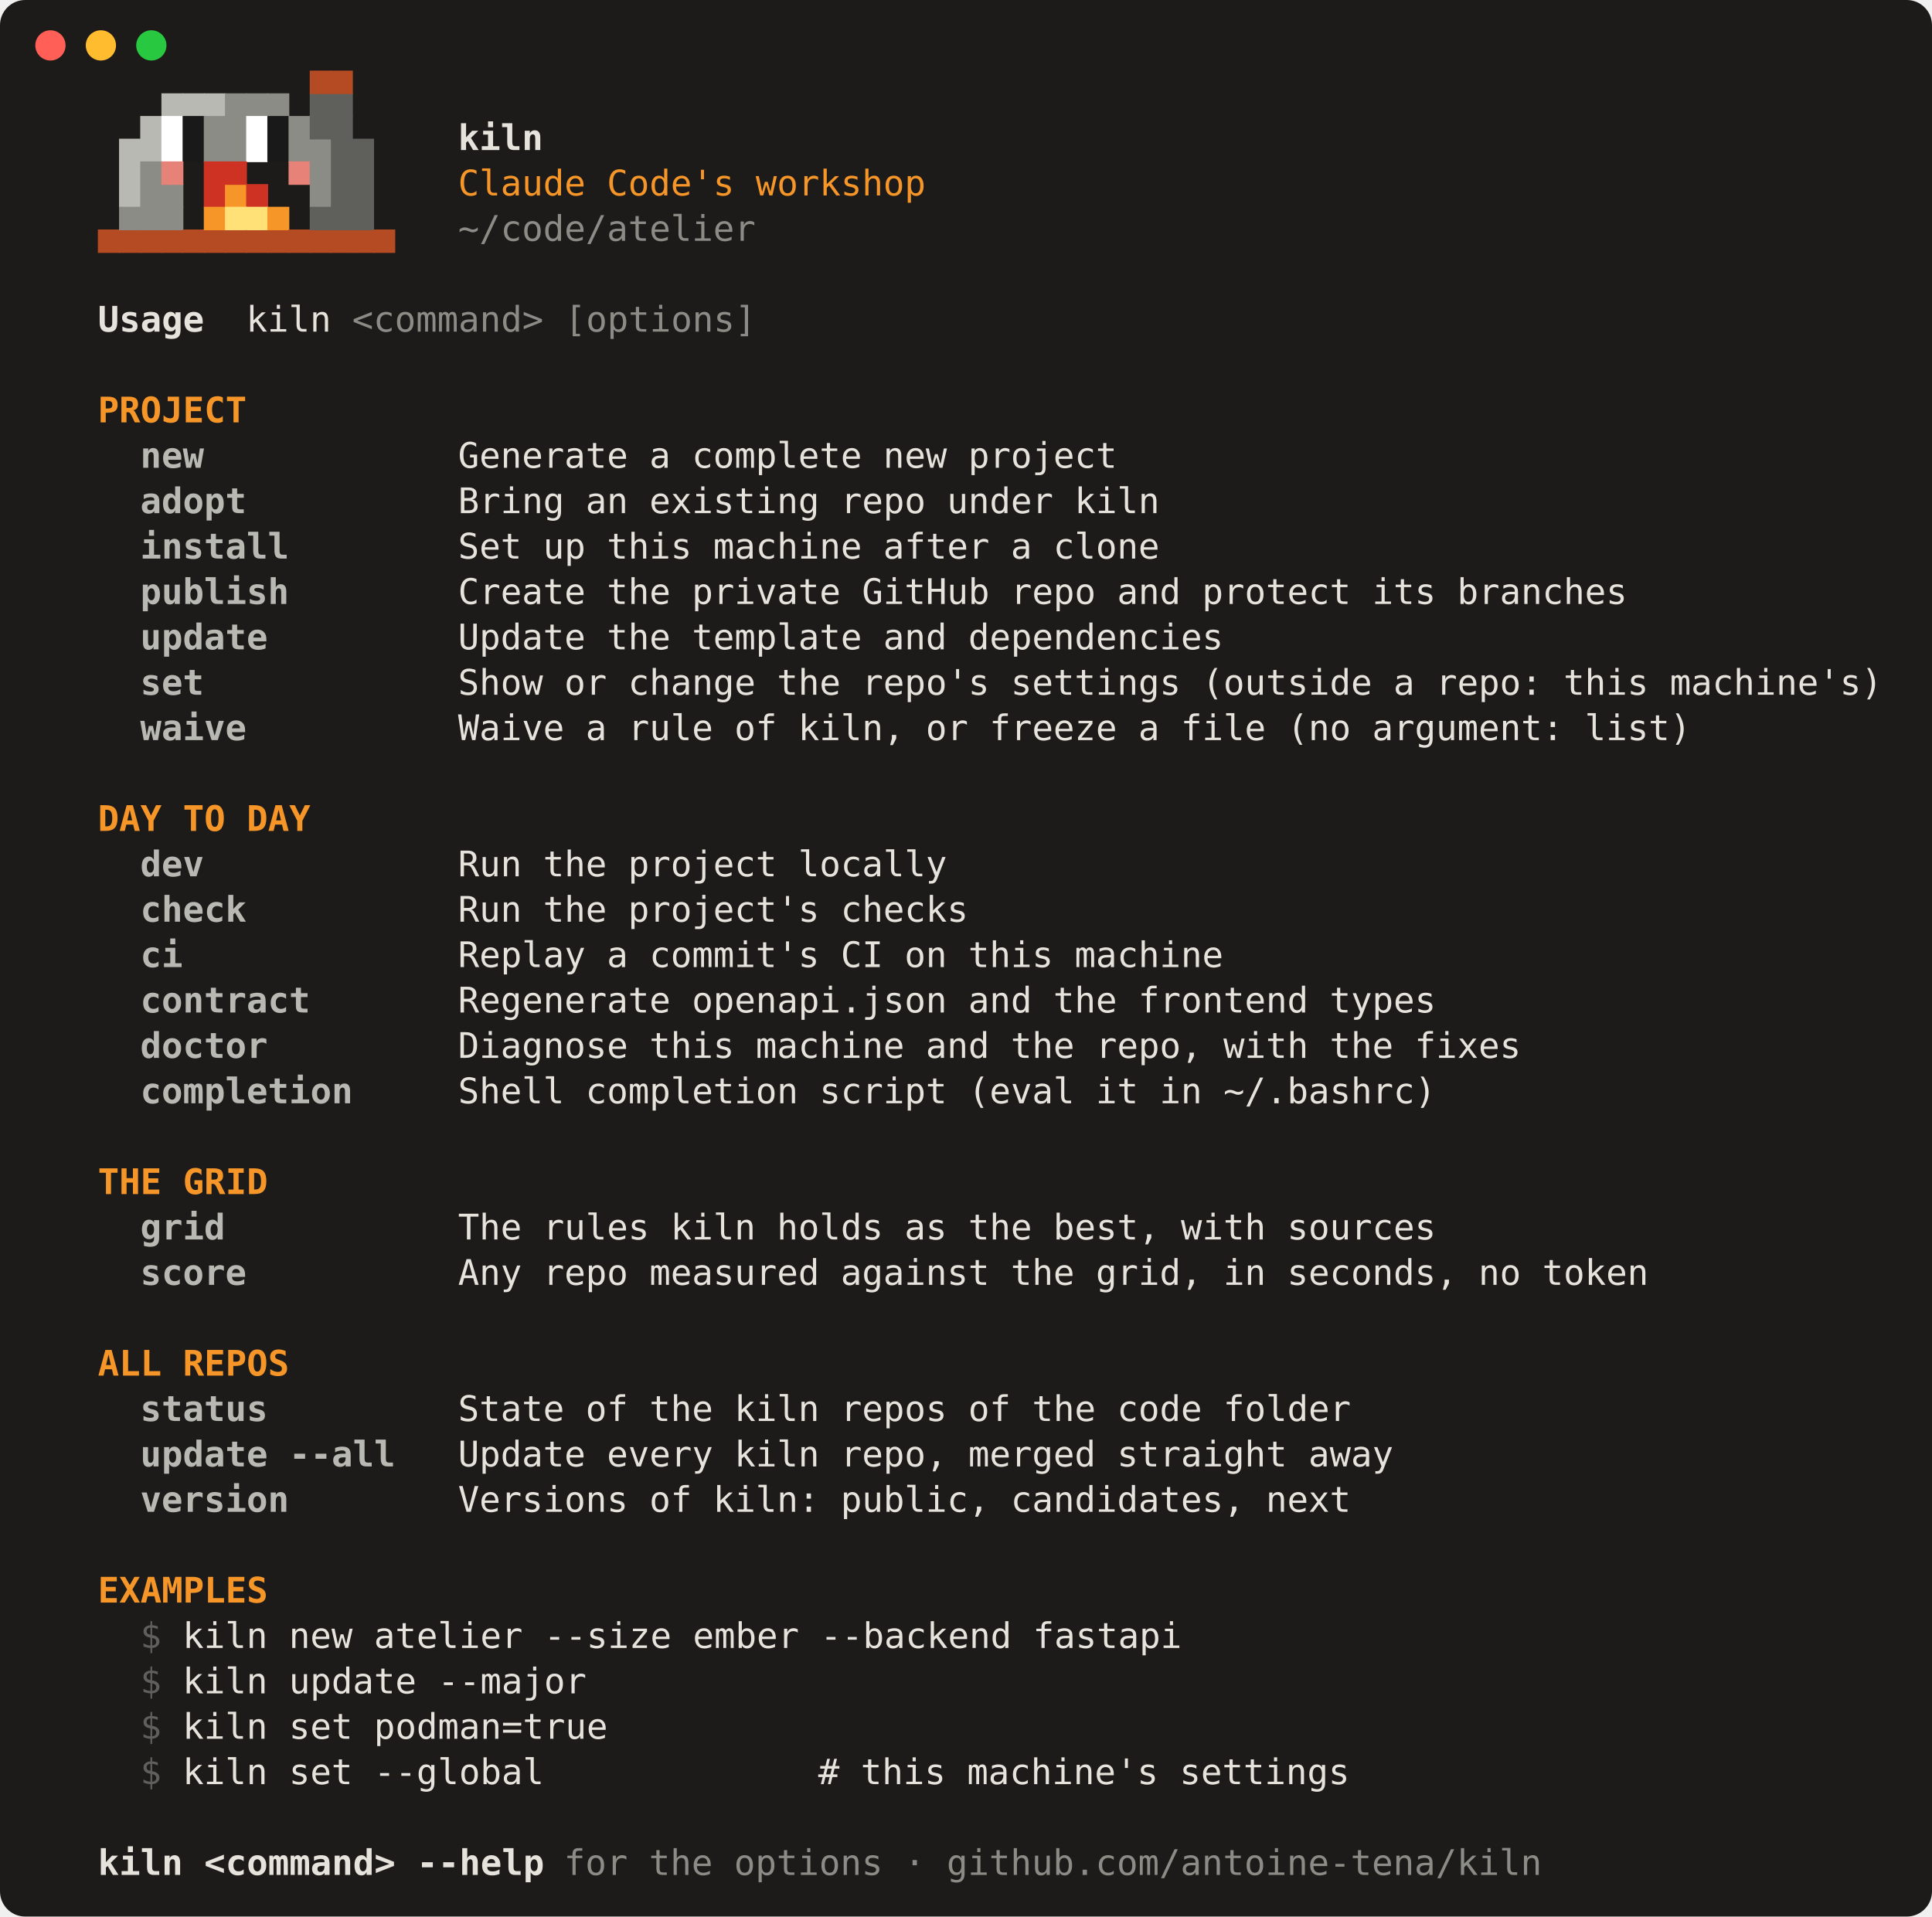
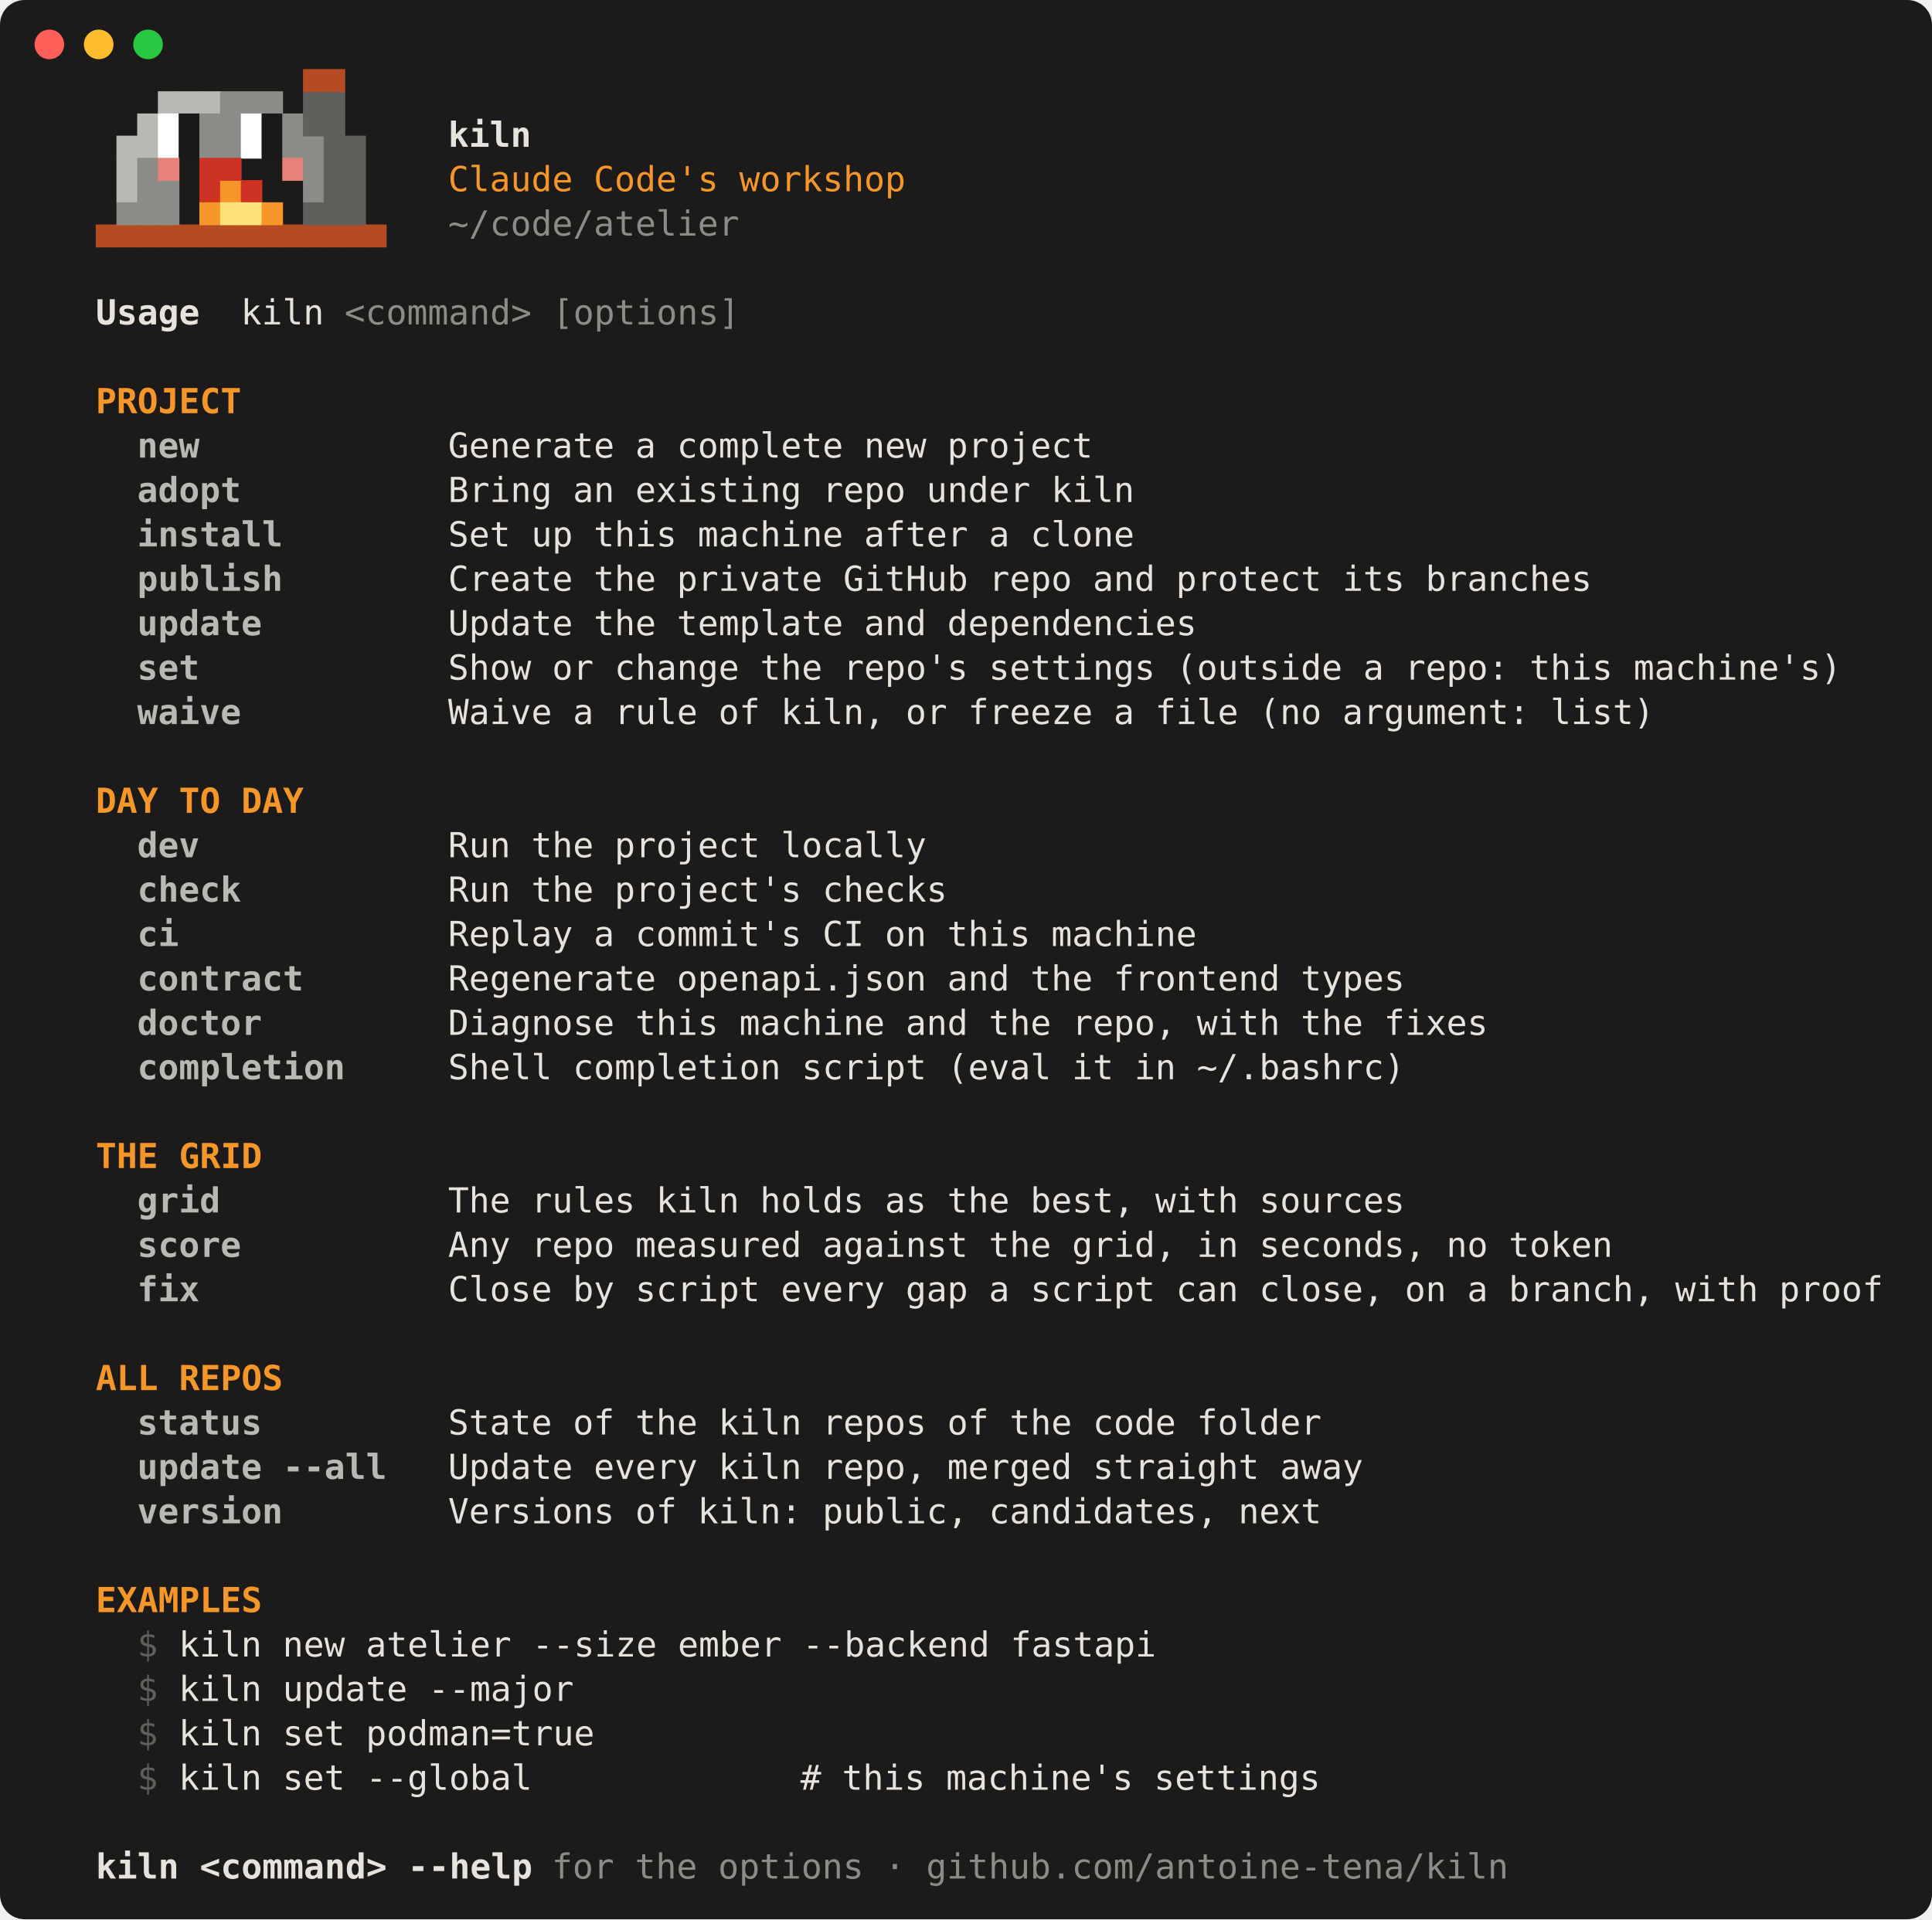
- <svg xmlns="http://www.w3.org/2000/svg" width="766" height="760" viewBox="0 0 766 760" role="img" aria-label="kiln welcome screen: the commands">
+ <svg xmlns="http://www.w3.org/2000/svg" width="783" height="778" viewBox="0 0 783 778" role="img" aria-label="kiln welcome screen: the commands">
  <rect width="100%" height="100%" rx="10" fill="#1c1b19" />
  <circle cx="20" cy="18" r="6" fill="#ff5f57" />
  <circle cx="40" cy="18" r="6" fill="#febc2e" />
  <circle cx="60" cy="18" r="6" fill="#28c840" />
  <g font-family="ui-monospace,SFMono-Regular,Menlo,Consolas,'DejaVu Sans Mono',monospace" font-size="14" fill="#e6e3dc" xml:space="preserve">
    <rect x="64.0" y="37" width="8.7" height="9.3" fill="#b9b9b4" />
    <rect x="72.4" y="37" width="8.7" height="9.3" fill="#b9b9b4" />
    <rect x="80.8" y="37" width="8.7" height="9.3" fill="#b9b9b4" />
    <rect x="89.2" y="37" width="8.7" height="9.3" fill="#8c8c87" />
    <rect x="97.6" y="37" width="8.7" height="9.3" fill="#8c8c87" />
    <rect x="106.0" y="37" width="8.7" height="9.3" fill="#8c8c87" />
    <rect x="122.8" y="37" width="8.7" height="9.3" fill="#5f5f5c" />
    <rect x="122.8" y="28" width="8.7" height="9.3" fill="#b44b23" />
    <rect x="131.2" y="37" width="8.7" height="9.3" fill="#5f5f5c" />
    <rect x="131.2" y="28" width="8.7" height="9.3" fill="#b44b23" />
    <rect x="47.2" y="55" width="8.7" height="9.3" fill="#b9b9b4" />
    <rect x="55.6" y="46" width="8.7" height="18.3" fill="#b9b9b4" />
    <rect x="64.0" y="46" width="8.7" height="18.3" fill="#ffffff" />
    <rect x="72.4" y="46" width="8.7" height="18.3" fill="#191919" />
    <rect x="80.8" y="46" width="8.7" height="18.3" fill="#8c8c87" />
    <rect x="89.2" y="46" width="8.7" height="18.3" fill="#8c8c87" />
    <rect x="97.6" y="46" width="8.7" height="18.3" fill="#ffffff" />
    <rect x="106.0" y="46" width="8.7" height="18.3" fill="#191919" />
    <rect x="114.4" y="46" width="8.7" height="18.3" fill="#8c8c87" />
    <rect x="122.8" y="55" width="8.7" height="9.3" fill="#8c8c87" />
    <rect x="122.8" y="46" width="8.7" height="9.3" fill="#5f5f5c" />
    <rect x="131.2" y="46" width="8.7" height="18.3" fill="#5f5f5c" />
    <rect x="139.6" y="55" width="8.7" height="9.3" fill="#5f5f5c" />
    <text x="181.6" y="59.5" textLength="33.6" font-weight="bold">kiln</text>
    <rect x="47.2" y="64" width="8.7" height="18.3" fill="#b9b9b4" />
    <rect x="55.6" y="64" width="8.7" height="18.3" fill="#8c8c87" />
    <rect x="64.0" y="73" width="8.7" height="9.3" fill="#8c8c87" />
    <rect x="64.0" y="64" width="8.7" height="9.3" fill="#e68278" />
    <rect x="80.8" y="64" width="8.7" height="18.3" fill="#cd3223" />
    <rect x="89.2" y="73" width="8.7" height="9.3" fill="#f79628" />
    <rect x="89.2" y="64" width="8.7" height="9.3" fill="#cd3223" />
    <rect x="97.6" y="73" width="8.7" height="9.3" fill="#cd3223" />
    <rect x="114.4" y="64" width="8.7" height="9.3" fill="#e68278" />
    <rect x="122.8" y="64" width="8.7" height="18.3" fill="#8c8c87" />
    <rect x="131.2" y="64" width="8.7" height="18.3" fill="#5f5f5c" />
    <rect x="139.6" y="64" width="8.7" height="18.3" fill="#5f5f5c" />
    <text x="181.6" y="77.5" textLength="184.8" fill="#f79628">Claude Code's workshop</text>
    <rect x="38.8" y="91" width="8.7" height="9.3" fill="#b44b23" />
    <rect x="47.2" y="91" width="8.7" height="9.3" fill="#b44b23" />
    <rect x="47.2" y="82" width="8.7" height="9.3" fill="#8c8c87" />
    <rect x="55.6" y="91" width="8.7" height="9.3" fill="#b44b23" />
    <rect x="55.6" y="82" width="8.7" height="9.3" fill="#8c8c87" />
    <rect x="64.0" y="91" width="8.7" height="9.3" fill="#b44b23" />
    <rect x="64.0" y="82" width="8.7" height="9.3" fill="#8c8c87" />
    <rect x="72.4" y="91" width="8.7" height="9.3" fill="#b44b23" />
    <rect x="80.8" y="91" width="8.7" height="9.3" fill="#b44b23" />
    <rect x="80.8" y="82" width="8.7" height="9.3" fill="#f79628" />
    <rect x="89.2" y="91" width="8.7" height="9.3" fill="#b44b23" />
    <rect x="89.2" y="82" width="8.7" height="9.3" fill="#ffe178" />
    <rect x="97.6" y="91" width="8.7" height="9.3" fill="#b44b23" />
    <rect x="97.6" y="82" width="8.7" height="9.3" fill="#ffe178" />
    <rect x="106.0" y="91" width="8.7" height="9.3" fill="#b44b23" />
    <rect x="106.0" y="82" width="8.7" height="9.3" fill="#f79628" />
    <rect x="114.4" y="91" width="8.7" height="9.3" fill="#b44b23" />
    <rect x="122.8" y="91" width="8.7" height="9.3" fill="#b44b23" />
    <rect x="122.8" y="82" width="8.7" height="9.3" fill="#5f5f5c" />
    <rect x="131.2" y="91" width="8.7" height="9.3" fill="#b44b23" />
    <rect x="131.2" y="82" width="8.7" height="9.3" fill="#5f5f5c" />
    <rect x="139.6" y="91" width="8.7" height="9.3" fill="#b44b23" />
    <rect x="139.6" y="82" width="8.7" height="9.3" fill="#5f5f5c" />
    <rect x="148.0" y="91" width="8.7" height="9.3" fill="#b44b23" />
    <text x="181.6" y="95.5" textLength="117.6" fill="#8c8c87">~/code/atelier</text>
    <text x="38.8" y="131.5" textLength="42.0" font-weight="bold">Usage</text>
    <text x="97.6" y="131.5" textLength="33.6">kiln</text>
    <text x="139.6" y="131.5" textLength="159.6" fill="#8c8c87">&lt;command&gt; [options]</text>
    <text x="38.8" y="167.5" textLength="58.8" fill="#f79628" font-weight="bold">PROJECT</text>
    <text x="55.6" y="185.5" textLength="25.2" fill="#b9b9b4" font-weight="bold">new</text>
    <text x="181.6" y="185.5" textLength="260.4">Generate a complete new project</text>
    <text x="55.6" y="203.5" textLength="42.0" fill="#b9b9b4" font-weight="bold">adopt</text>
    <text x="181.6" y="203.5" textLength="277.2">Bring an existing repo under kiln</text>
    <text x="55.6" y="221.5" textLength="58.8" fill="#b9b9b4" font-weight="bold">install</text>
    <text x="181.6" y="221.5" textLength="277.2">Set up this machine after a clone</text>
    <text x="55.6" y="239.5" textLength="58.8" fill="#b9b9b4" font-weight="bold">publish</text>
    <text x="181.6" y="239.5" textLength="462.0">Create the private GitHub repo and protect its branches</text>
    <text x="55.6" y="257.5" textLength="50.4" fill="#b9b9b4" font-weight="bold">update</text>
    <text x="181.6" y="257.5" textLength="302.4">Update the template and dependencies</text>
    <text x="55.6" y="275.5" textLength="25.2" fill="#b9b9b4" font-weight="bold">set</text>
    <text x="181.6" y="275.5" textLength="562.8">Show or change the repo's settings (outside a repo: this machine's)</text>
    <text x="55.6" y="293.5" textLength="42.0" fill="#b9b9b4" font-weight="bold">waive</text>
    <text x="181.6" y="293.5" textLength="487.2">Waive a rule of kiln, or freeze a file (no argument: list)</text>
    <text x="38.8" y="329.5" textLength="84.0" fill="#f79628" font-weight="bold">DAY TO DAY</text>
    <text x="55.6" y="347.5" textLength="25.2" fill="#b9b9b4" font-weight="bold">dev</text>
    <text x="181.6" y="347.5" textLength="193.2">Run the project locally</text>
    <text x="55.6" y="365.5" textLength="42.0" fill="#b9b9b4" font-weight="bold">check</text>
    <text x="181.6" y="365.5" textLength="201.6">Run the project's checks</text>
    <text x="55.6" y="383.5" textLength="16.8" fill="#b9b9b4" font-weight="bold">ci</text>
    <text x="181.6" y="383.5" textLength="302.4">Replay a commit's CI on this machine</text>
    <text x="55.6" y="401.5" textLength="67.2" fill="#b9b9b4" font-weight="bold">contract</text>
    <text x="181.6" y="401.5" textLength="386.4">Regenerate openapi.json and the frontend types</text>
    <text x="55.6" y="419.5" textLength="50.4" fill="#b9b9b4" font-weight="bold">doctor</text>
    <text x="181.6" y="419.5" textLength="420.0">Diagnose this machine and the repo, with the fixes</text>
    <text x="55.6" y="437.5" textLength="84.0" fill="#b9b9b4" font-weight="bold">completion</text>
    <text x="181.6" y="437.5" textLength="386.4">Shell completion script (eval it in ~/.bashrc)</text>
    <text x="38.8" y="473.5" textLength="67.2" fill="#f79628" font-weight="bold">THE GRID</text>
    <text x="55.6" y="491.5" textLength="33.6" fill="#b9b9b4" font-weight="bold">grid</text>
    <text x="181.6" y="491.5" textLength="386.4">The rules kiln holds as the best, with sources</text>
    <text x="55.6" y="509.5" textLength="42.0" fill="#b9b9b4" font-weight="bold">score</text>
    <text x="181.6" y="509.5" textLength="470.4">Any repo measured against the grid, in seconds, no token</text>
-     <text x="38.8" y="545.5" textLength="75.6" fill="#f79628" font-weight="bold">ALL REPOS</text>
-     <text x="55.6" y="563.5" textLength="50.4" fill="#b9b9b4" font-weight="bold">status</text>
-     <text x="181.6" y="563.5" textLength="352.8">State of the kiln repos of the code folder</text>
-     <text x="55.6" y="581.5" textLength="100.8" fill="#b9b9b4" font-weight="bold">update --all</text>
-     <text x="181.6" y="581.5" textLength="369.6">Update every kiln repo, merged straight away</text>
-     <text x="55.6" y="599.5" textLength="58.8" fill="#b9b9b4" font-weight="bold">version</text>
-     <text x="181.6" y="599.5" textLength="352.8">Versions of kiln: public, candidates, next</text>
-     <text x="38.8" y="635.5" textLength="67.2" fill="#f79628" font-weight="bold">EXAMPLES</text>
-     <text x="55.6" y="653.5" textLength="8.4" fill="#5f5f5c">$</text>
-     <text x="72.4" y="653.5" textLength="394.8">kiln new atelier --size ember --backend fastapi</text>
+     <text x="55.6" y="527.5" textLength="25.2" fill="#b9b9b4" font-weight="bold">fix</text>
+     <text x="181.6" y="527.5" textLength="579.6">Close by script every gap a script can close, on a branch, with proof</text>
+     <text x="38.8" y="563.5" textLength="75.6" fill="#f79628" font-weight="bold">ALL REPOS</text>
+     <text x="55.6" y="581.5" textLength="50.4" fill="#b9b9b4" font-weight="bold">status</text>
+     <text x="181.6" y="581.5" textLength="352.8">State of the kiln repos of the code folder</text>
+     <text x="55.6" y="599.5" textLength="100.8" fill="#b9b9b4" font-weight="bold">update --all</text>
+     <text x="181.6" y="599.5" textLength="369.6">Update every kiln repo, merged straight away</text>
+     <text x="55.6" y="617.5" textLength="58.8" fill="#b9b9b4" font-weight="bold">version</text>
+     <text x="181.6" y="617.5" textLength="352.8">Versions of kiln: public, candidates, next</text>
+     <text x="38.8" y="653.5" textLength="67.2" fill="#f79628" font-weight="bold">EXAMPLES</text>
    <text x="55.6" y="671.5" textLength="8.4" fill="#5f5f5c">$</text>
-     <text x="72.4" y="671.5" textLength="159.6">kiln update --major</text>
+     <text x="72.4" y="671.5" textLength="394.8">kiln new atelier --size ember --backend fastapi</text>
    <text x="55.6" y="689.5" textLength="8.4" fill="#5f5f5c">$</text>
-     <text x="72.4" y="689.5" textLength="168.0">kiln set podman=true</text>
+     <text x="72.4" y="689.5" textLength="159.6">kiln update --major</text>
    <text x="55.6" y="707.5" textLength="8.4" fill="#5f5f5c">$</text>
-     <text x="72.4" y="707.5" textLength="142.8">kiln set --global</text>
-     <text x="324.4" y="707.5" textLength="210.0"># this machine's settings</text>
-     <text x="38.8" y="743.5" textLength="176.4" font-weight="bold">kiln &lt;command&gt; --help</text>
-     <text x="223.6" y="743.5" textLength="386.4" fill="#8c8c87">for the options · github.com/antoine-tena/kiln</text>
+     <text x="72.4" y="707.5" textLength="168.0">kiln set podman=true</text>
+     <text x="55.6" y="725.5" textLength="8.4" fill="#5f5f5c">$</text>
+     <text x="72.4" y="725.5" textLength="142.8">kiln set --global</text>
+     <text x="324.4" y="725.5" textLength="210.0"># this machine's settings</text>
+     <text x="38.8" y="761.5" textLength="176.4" font-weight="bold">kiln &lt;command&gt; --help</text>
+     <text x="223.6" y="761.5" textLength="386.4" fill="#8c8c87">for the options · github.com/antoine-tena/kiln</text>
  </g>
</svg>
